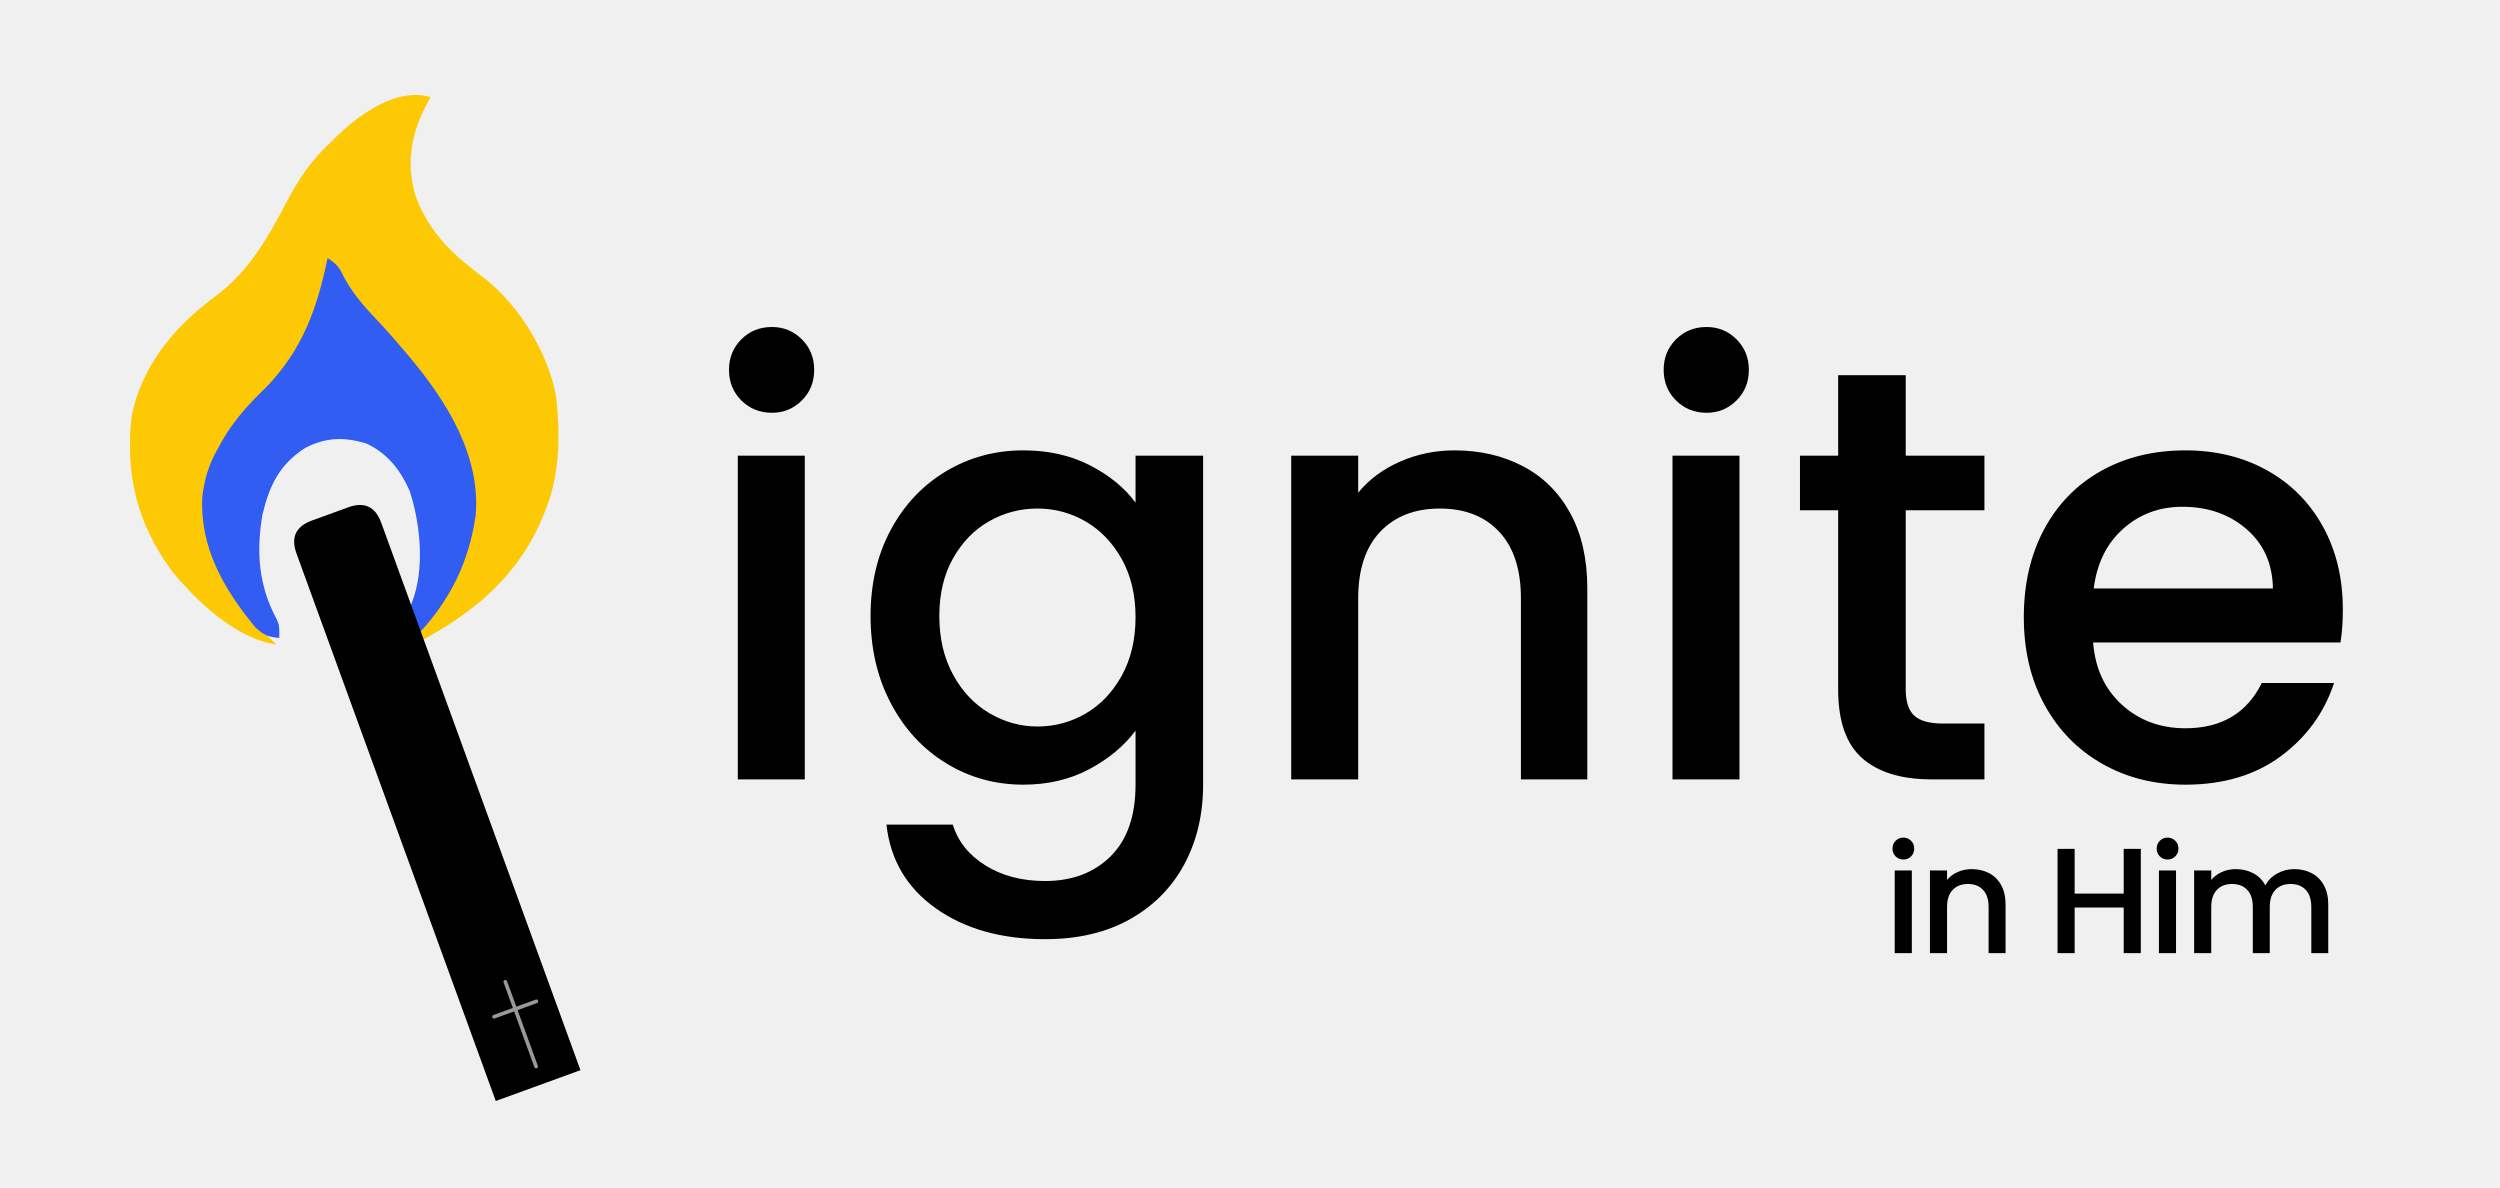
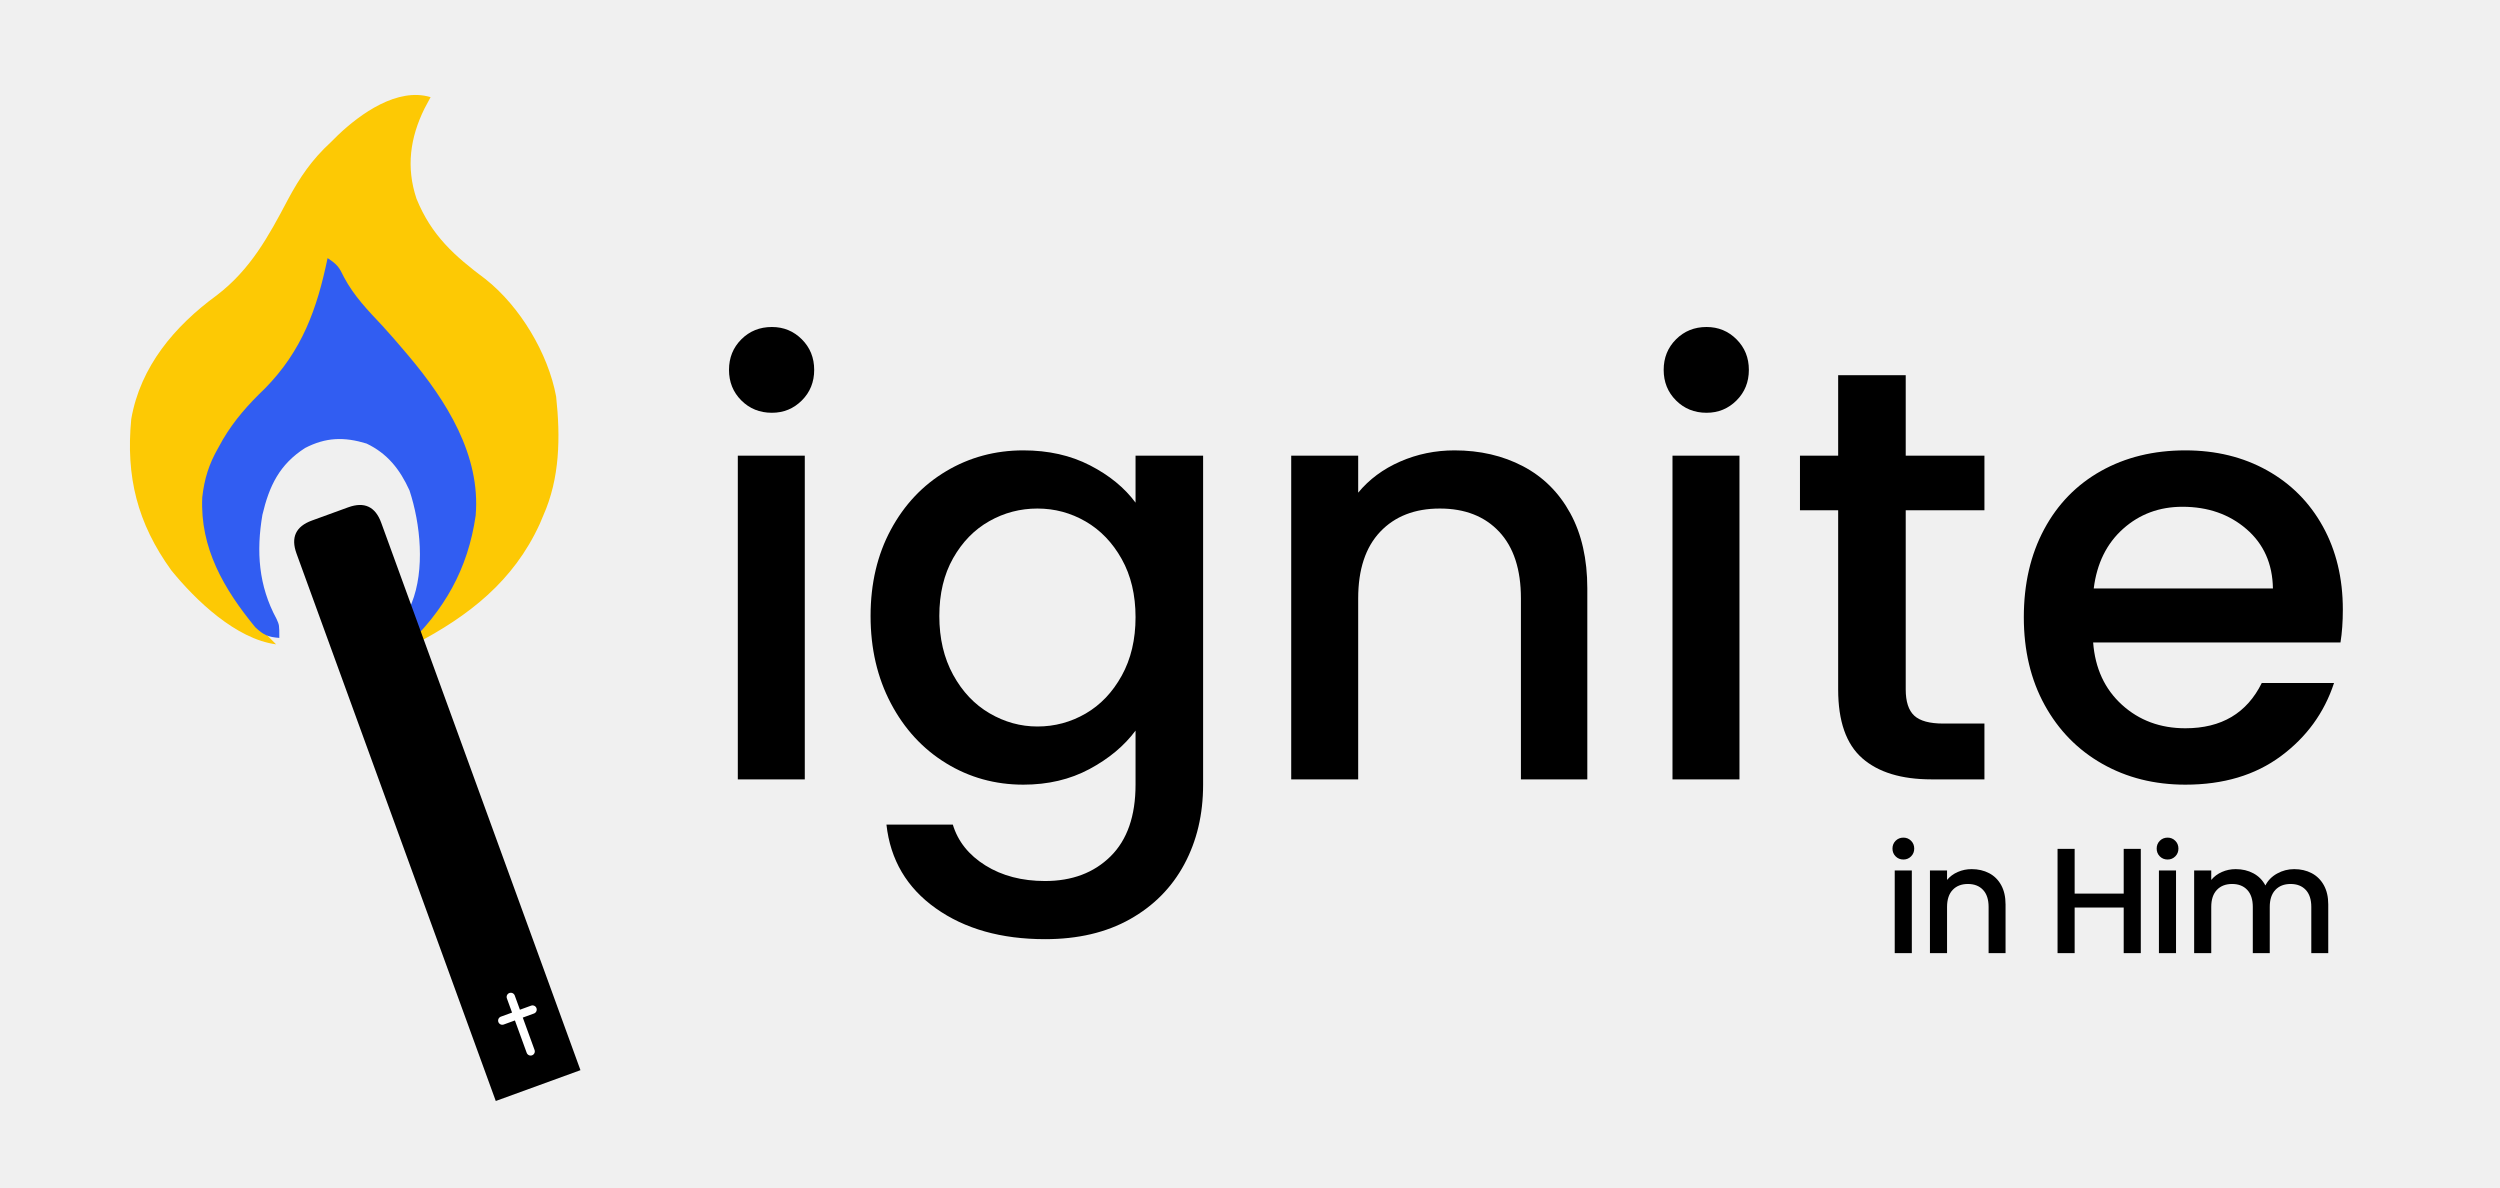
<svg xmlns="http://www.w3.org/2000/svg" xmlns:xlink="http://www.w3.org/1999/xlink" viewBox="0 0 800 380" role="img" aria-label="Ignite in Him original logo with a subtle white cross in the flame">
  <defs>
    <g id="row0-matchstick">
      <path d="M0 0C-.619 1.155-1.237 2.31-1.875 3.5-6.378 12.601-7.647 21.801-4.375 31.562.264 42.975 7.375 49.313 17.137 56.594 27.793 65.067 36.52 79.588 39 93 40.349 105.562 40.205 118.328 35 130 34.638 130.861 34.276 131.722 33.902 132.609 25.75 150.407 11.887 161.164-5 170-5 166.335-4.355 166.034-1.875 163.5 7.614 153.014 13.461 138.467 13.215 124.285 11.396 104.942.613 89.584-12.289 75.918-19.244 68.432-26.536 60.269-31 51-31.268 52.221-31.536 53.441-31.812 54.699-35.507 70.595-41.908 81.233-53.164 93.004-62.277 102.548-69.765 113.416-70.066 126.996-69.375 144.456-60.1 158.078-48 170-60.45 168.343-72.979 156.338-80.566 146.988-91.146 132.315-94.716 117.847-93 100-90.152 83.671-79.532 71.134-66.438 61.562-56.021 53.621-50.372 43.304-44.398 31.948-40.659 24.943-36.885 19.402-31 14-30.273 13.279-29.546 12.559-28.797 11.816-21.744 5.096-10.243-3.114 0 0Z" fill="#FDC904" transform="translate(93 3)" />
      <path d="M0 0C3.108 2.072 3.583 2.802 5.125 6 8.218 11.803 12.516 16.243 17 21 19.391 23.62 21.712 26.289 24 29 24.415 29.49 24.831 29.979 25.259 30.483 36.848 44.264 47.616 61.204 46 80 43.602 96.667 36.219 109.544 24 121 23.01 120.67 22.02 120.34 21 120 22.366 115.561 24.118 111.436 26.098 107.246 30.29 96.81 28.885 82.588 25.441 72.172 22.49 65.677 18.619 60.724 12.098 57.617 5.173 55.496-.543 55.652-7 59-14.969 64.129-18.122 70.756-20.25 79.75-22.191 91.146-21.455 101.782-15.867 112.09-15 114-15 114-15 118-18.504 117.731-19.856 117.135-22.465 114.699-32.165 102.884-39.673 90.12-38.938 74.312-38.286 68.544-36.874 64.02-34 59-33.515 58.127-33.031 57.255-32.531 56.355-28.878 50.195-24.64 45.476-19.492 40.531-7.882 28.739-3.274 15.766 0 0Z" fill="#315DF2" transform="translate(61 53)" />
      <path d="M113.250 314.873L51.344 144.788Q48.608 137.271 56.126 134.535L67.402 130.430Q74.920 127.694 77.656 135.212L139.561 305.296Z" fill="#000" />
-       <path d="M116.212 277.844L125.788 304.156 M112.712 288.696L125.868 283.908" fill="none" stroke="#FFFFFF" stroke-width="1.15" stroke-opacity=".6" stroke-linecap="round" stroke-linejoin="round" />
+       <path d="M117.922 282.543L124.078 299.457 M115.275 289.891L124.672 286.471" fill="none" stroke="#FFFFFF" stroke-width="2.6" stroke-opacity="1" stroke-linecap="round" stroke-linejoin="round" />
    </g>
    <g id="row0-g-i">
      <path d="M26.602-124.801C22.465-124.801 19-126.199 16.199-129 13.398-131.801 12-135.266 12-139.398 12-143.535 13.398-147 16.199-149.801 19-152.602 22.465-154 26.602-154 30.602-154 34-152.602 36.801-149.801 39.602-147 41-143.535 41-139.398 41-135.266 39.602-131.801 36.801-129 34-126.199 30.602-124.801 26.602-124.801ZM37.801-110.199V0H15V-110.199Z" />
    </g>
    <g id="row0-g-g">
      <path d="M59.398-112C67.934-112 75.5-110.301 82.102-106.898 88.699-103.5 93.867-99.266 97.602-94.199V-110.199H120.602V1.801C120.602 11.934 118.465 20.965 114.199 28.898 109.934 36.832 103.766 43.066 95.699 47.602 87.633 52.133 78 54.398 66.801 54.398 51.867 54.398 39.465 50.898 29.602 43.898 19.734 36.898 14.133 27.398 12.801 15.398H35.398C37.133 21.133 40.832 25.766 46.5 29.301 52.168 32.832 58.934 34.602 66.801 34.602 76 34.602 83.434 31.801 89.102 26.199 94.766 20.602 97.602 12.465 97.602 1.801V-16.602C93.734-11.398 88.5-7.035 81.898-3.5 75.301.035 67.801 1.801 59.398 1.801 49.801 1.801 41.035-.633 33.102-5.5 25.168-10.367 18.898-17.168 14.301-25.898 9.699-34.633 7.398-44.535 7.398-55.602 7.398-66.668 9.699-76.465 14.301-85 18.898-93.535 25.168-100.168 33.102-104.898 41.035-109.633 49.801-112 59.398-112ZM97.602-55.199C97.602-62.801 96.035-69.398 92.898-75 89.766-80.602 85.668-84.867 80.602-87.801 75.535-90.734 70.066-92.199 64.199-92.199 58.332-92.199 52.867-90.766 47.801-87.898 42.734-85.035 38.633-80.832 35.5-75.301 32.367-69.766 30.801-63.199 30.801-55.602 30.801-48 32.367-41.332 35.5-35.602 38.633-29.867 42.766-25.5 47.898-22.5 53.035-19.5 58.465-18 64.199-18 70.066-18 75.535-19.465 80.602-22.398 85.668-25.332 89.766-29.633 92.898-35.301 96.035-40.965 97.602-47.602 97.602-55.199Z" />
    </g>
    <g id="row0-g-n">
      <path d="M70.602-112C79.266-112 87.035-110.199 93.898-106.602 100.766-103 106.133-97.668 110-90.602 113.867-83.535 115.801-75 115.801-65V0H93.199V-61.602C93.199-71.465 90.734-79.035 85.801-84.301 80.867-89.566 74.133-92.199 65.602-92.199 57.066-92.199 50.301-89.566 45.301-84.301 40.301-79.035 37.801-71.465 37.801-61.602V0H15V-110.199H37.801V-97.602C41.535-102.133 46.301-105.668 52.102-108.199 57.898-110.734 64.066-112 70.602-112Z" />
    </g>
    <g id="row0-g-t">
      <path d="M41.602-91.602V-30.602C41.602-26.465 42.566-23.5 44.5-21.699 46.434-19.898 49.734-19 54.398-19H68.398V0H50.398C40.133 0 32.266-2.398 26.801-7.199 21.332-12 18.602-19.801 18.602-30.602V-91.602H5.602V-110.199H18.602V-137.602H41.602V-110.199H68.398V-91.602Z" />
    </g>
    <g id="row0-g-e">
      <path d="M116-57.801C116-53.668 115.734-49.934 115.199-46.602H31C31.668-37.801 34.934-30.734 40.801-25.398 46.668-20.066 53.867-17.398 62.398-17.398 74.668-17.398 83.332-22.535 88.398-32.801H113C109.668-22.668 103.633-14.367 94.898-7.898 86.168-1.434 75.332 1.801 62.398 1.801 51.867 1.801 42.434-.566 34.102-5.301 25.766-10.035 19.234-16.699 14.5-25.301 9.766-33.898 7.398-43.867 7.398-55.199 7.398-66.535 9.699-76.5 14.301-85.102 18.898-93.699 25.367-100.332 33.699-105 42.035-109.668 51.602-112 62.398-112 72.801-112 82.066-109.734 90.199-105.199 98.332-100.668 104.668-94.301 109.199-86.102 113.734-77.898 116-68.465 116-57.801ZM92.199-65C92.066-73.398 89.066-80.133 83.199-85.199 77.332-90.266 70.066-92.801 61.398-92.801 53.535-92.801 46.801-90.301 41.199-85.301 35.602-80.301 32.266-73.535 31.199-65Z" />
    </g>
    <g id="row0-wordmark">
      <use xlink:href="#row0-g-i" x="0" y="210" />
      <use xlink:href="#row0-g-g" x="52.797" y="210" />
      <use xlink:href="#row0-g-n" x="188.391" y="210" />
      <use xlink:href="#row0-g-i" x="318.188" y="210" />
      <use xlink:href="#row0-g-t" x="370.984" y="210" />
      <use xlink:href="#row0-g-e" x="445.391" y="210" />
    </g>
  </defs>
  <use xlink:href="#row0-matchstick" transform="translate(42 28) scale(1.03)" />
  <g transform="translate(222 52) scale(.94)" fill="#000">
    <use xlink:href="#row0-g-i" x="0" y="210" />
    <use xlink:href="#row0-g-g" x="52.797" y="210" />
    <use xlink:href="#row0-g-n" x="188.391" y="210" />
    <use xlink:href="#row0-g-i" x="318.188" y="210" />
    <use xlink:href="#row0-g-t" x="370.984" y="210" />
    <use xlink:href="#row0-g-e" x="445.391" y="210" />
  </g>
  <path d="M609.096 275.048Q607.608 275.048 606.600 274.040Q605.592 273.032 605.592 271.544Q605.592 270.056 606.600 269.048Q607.608 268.040 609.096 268.040Q610.536 268.040 611.544 269.048Q612.552 270.056 612.552 271.544Q612.552 273.032 611.544 274.040Q610.536 275.048 609.096 275.048ZM611.784 278.552L611.784 305.000L606.312 305.000L606.312 278.552ZM630.928 278.120Q634.048 278.120 636.520 279.416Q638.992 280.712 640.384 283.256Q641.776 285.800 641.776 289.400L641.776 305.000L636.352 305.000L636.352 290.216Q636.352 286.664 634.576 284.768Q632.800 282.872 629.728 282.872Q626.656 282.872 624.856 284.768Q623.056 286.664 623.056 290.216L623.056 305.000L617.584 305.000L617.584 278.552L623.056 278.552L623.056 281.576Q624.400 279.944 626.488 279.032Q628.576 278.120 630.928 278.120ZM685.056 271.640L685.056 305.000L679.584 305.000L679.584 290.408L663.888 290.408L663.888 305.000L658.416 305.000L658.416 271.640L663.888 271.640L663.888 285.944L679.584 285.944L679.584 271.640ZM693.640 275.048Q692.152 275.048 691.144 274.040Q690.136 273.032 690.136 271.544Q690.136 270.056 691.144 269.048Q692.152 268.040 693.640 268.040Q695.080 268.040 696.088 269.048Q697.096 270.056 697.096 271.544Q697.096 273.032 696.088 274.040Q695.080 275.048 693.640 275.048ZM696.328 278.552L696.328 305.000L690.856 305.000L690.856 278.552ZM734.144 278.120Q737.264 278.120 739.736 279.416Q742.208 280.712 743.624 283.256Q745.040 285.800 745.040 289.400L745.040 305.000L739.616 305.000L739.616 290.216Q739.616 286.664 737.840 284.768Q736.064 282.872 732.992 282.872Q729.920 282.872 728.120 284.768Q726.320 286.664 726.320 290.216L726.320 305.000L720.896 305.000L720.896 290.216Q720.896 286.664 719.120 284.768Q717.344 282.872 714.272 282.872Q711.200 282.872 709.400 284.768Q707.600 286.664 707.600 290.216L707.600 305.000L702.128 305.000L702.128 278.552L707.600 278.552L707.600 281.576Q708.944 279.944 711.008 279.032Q713.072 278.120 715.424 278.120Q718.592 278.120 721.088 279.464Q723.584 280.808 724.928 283.352Q726.128 280.952 728.672 279.536Q731.216 278.120 734.144 278.120Z" fill="#000" />
</svg>
